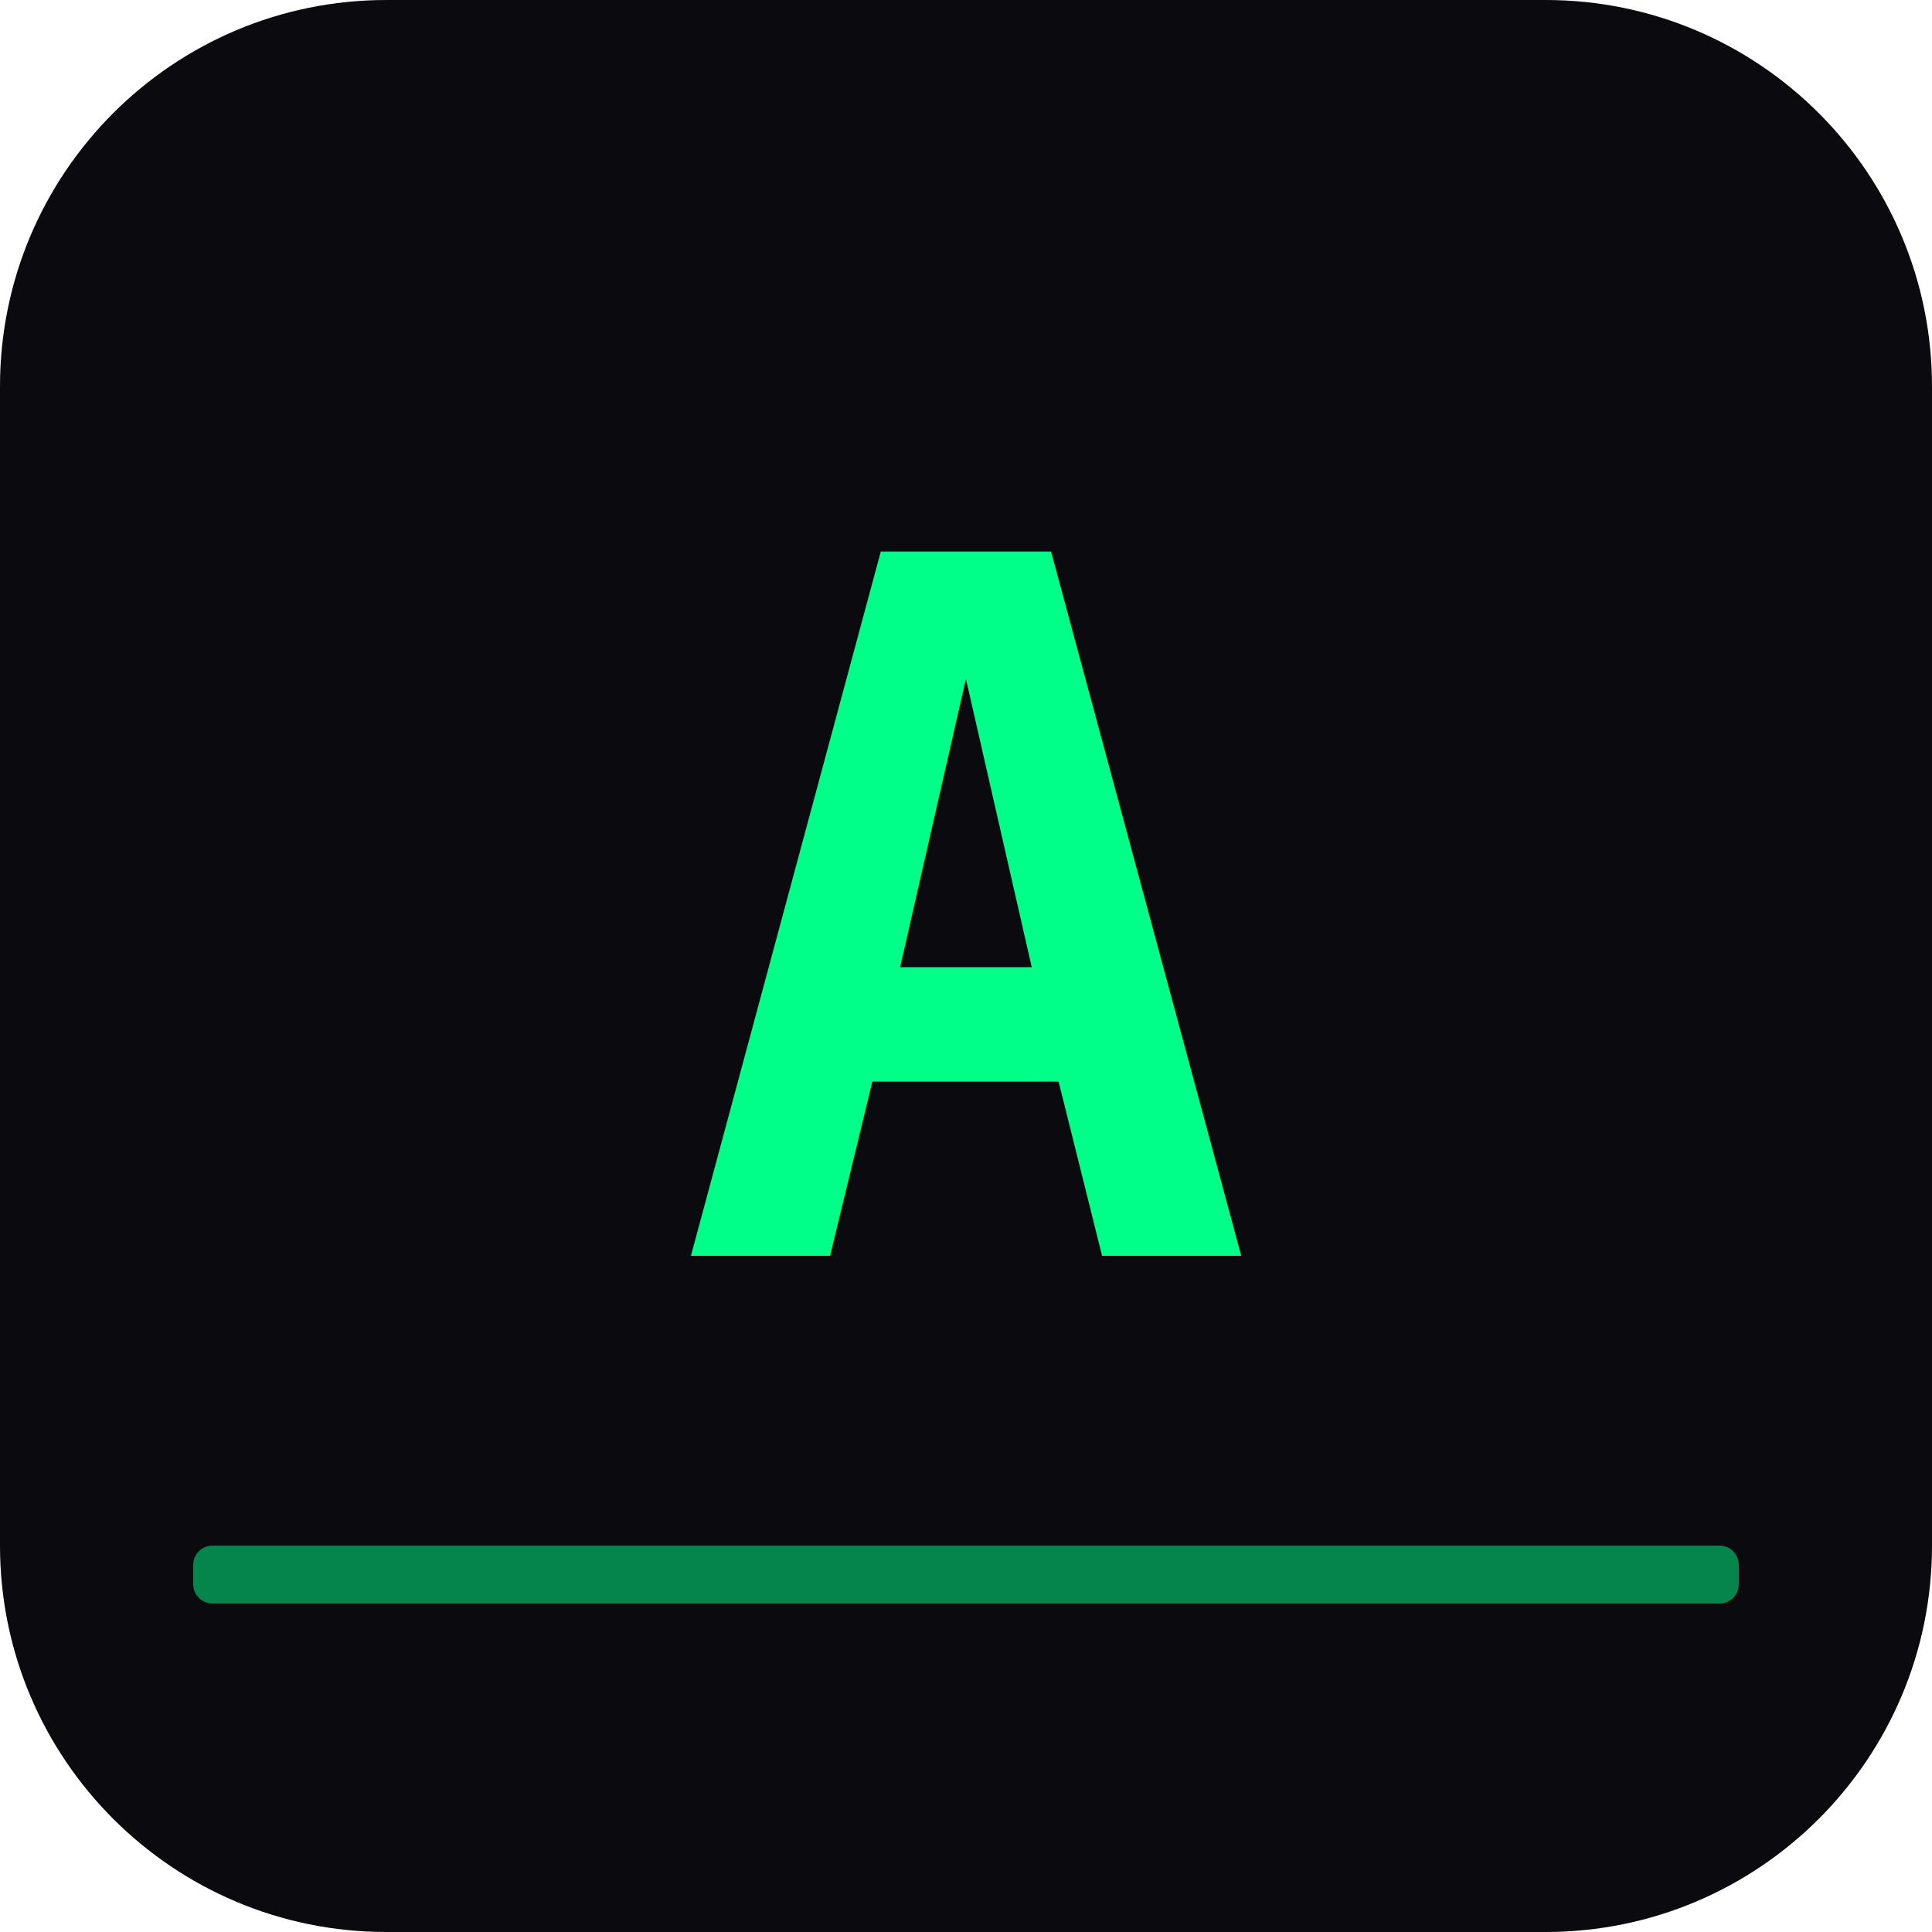
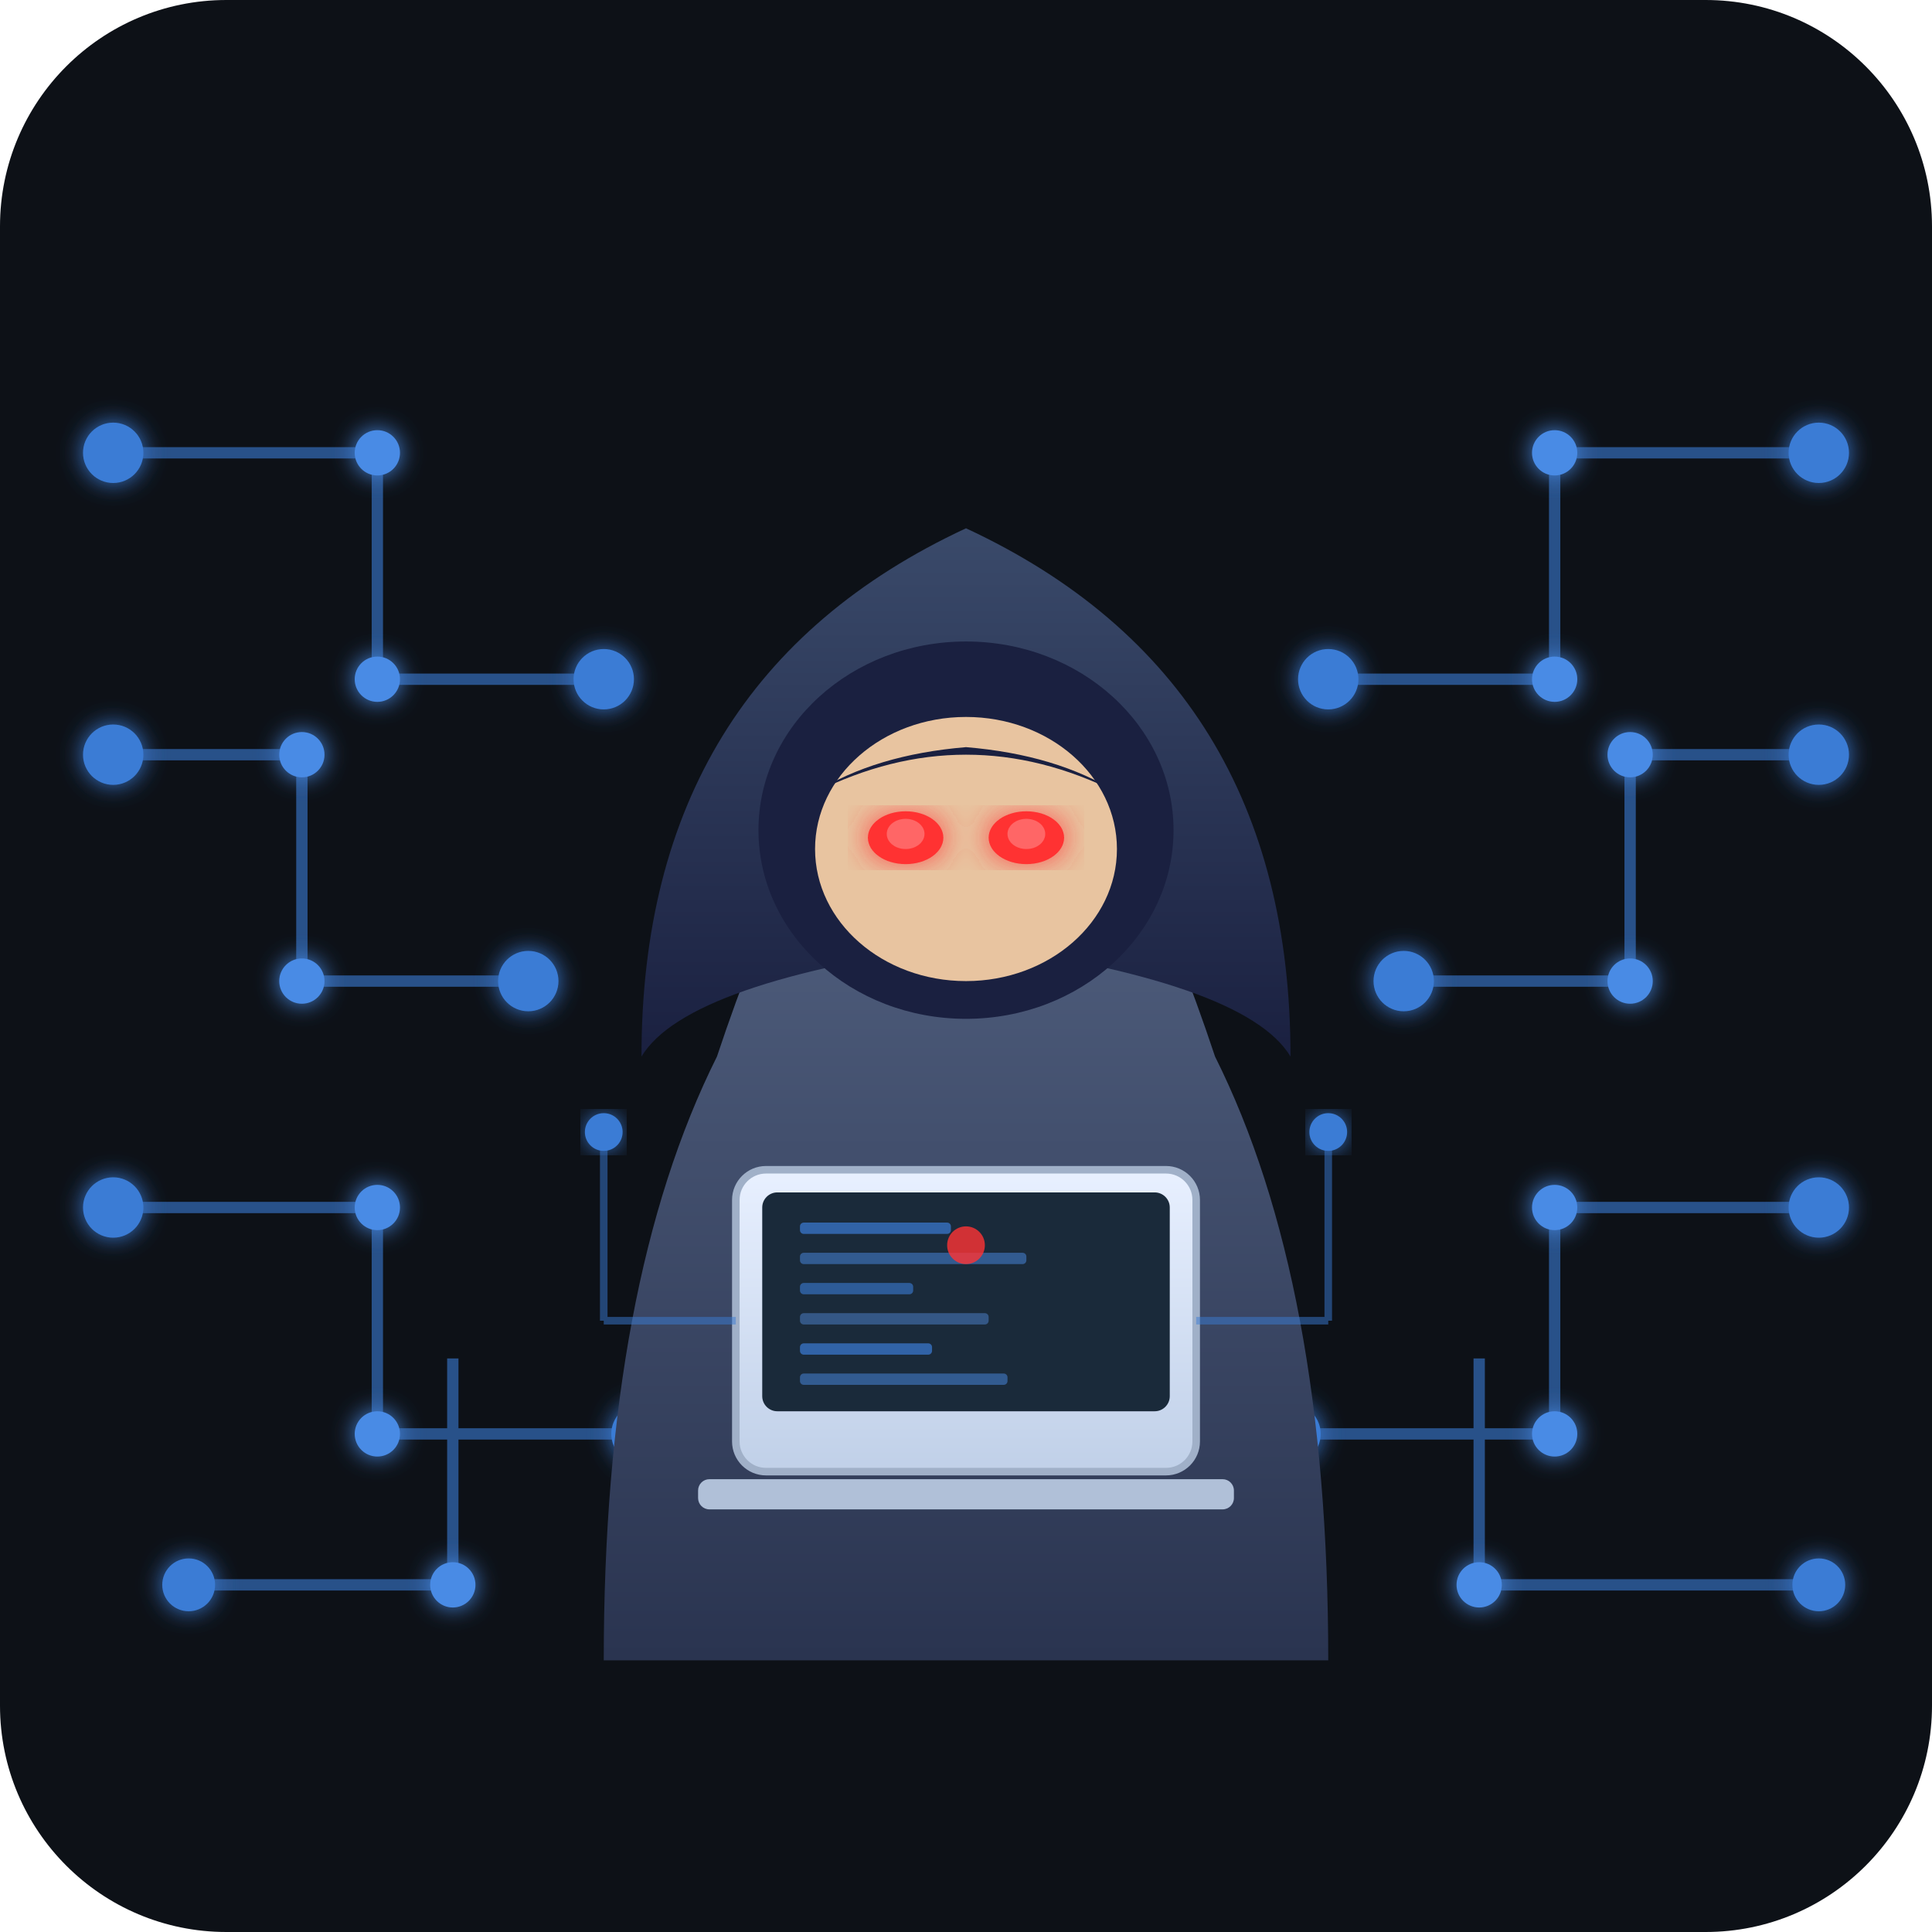
- <svg xmlns="http://www.w3.org/2000/svg" viewBox="0 0 100 100">
-   <rect width="100" height="100" rx="20" fill="#0a0a0f" />
-   <text x="50" y="65" font-family="monospace" font-size="50" font-weight="bold" fill="#00ff88" text-anchor="middle">A</text>
-   <rect x="10" y="80" width="80" height="3" rx="1" fill="#00ff88" opacity="0.5" />
+ <svg xmlns="http://www.w3.org/2000/svg" viewBox="0 0 512 512">
+   <defs>
+     <linearGradient id="hoodie" x1="0%" y1="0%" x2="0%" y2="100%">
+       <stop offset="0%" stop-color="#5a6a8a" />
+       <stop offset="100%" stop-color="#2a3450" />
+     </linearGradient>
+     <linearGradient id="hoodieInner" x1="0%" y1="0%" x2="0%" y2="100%">
+       <stop offset="0%" stop-color="#3a4a6a" />
+       <stop offset="100%" stop-color="#1a2040" />
+     </linearGradient>
+     <linearGradient id="laptop" x1="0%" y1="0%" x2="0%" y2="100%">
+       <stop offset="0%" stop-color="#e8f0ff" />
+       <stop offset="100%" stop-color="#c0d0e8" />
+     </linearGradient>
+     <radialGradient id="eyeGlow" cx="50%" cy="50%" r="50%">
+       <stop offset="0%" stop-color="#ff3333" />
+       <stop offset="100%" stop-color="#cc0000" />
+     </radialGradient>
+     <filter id="glow">
+       <feGaussianBlur stdDeviation="4" result="blur" />
+       <feMerge>
+         <feMergeNode in="blur" />
+         <feMergeNode in="SourceGraphic" />
+       </feMerge>
+     </filter>
+     <filter id="nodeGlow">
+       <feGaussianBlur stdDeviation="3" result="blur" />
+       <feMerge>
+         <feMergeNode in="blur" />
+         <feMergeNode in="SourceGraphic" />
+       </feMerge>
+     </filter>
+   </defs>
+   <rect width="512" height="512" rx="60" fill="#0d1117" />
+   <g stroke="#3a7bd5" stroke-width="3" fill="none" opacity="0.6">
+     <line x1="30" y1="120" x2="100" y2="120" />
+     <line x1="100" y1="120" x2="100" y2="180" />
+     <line x1="100" y1="180" x2="160" y2="180" />
+     <line x1="30" y1="200" x2="80" y2="200" />
+     <line x1="80" y1="200" x2="80" y2="260" />
+     <line x1="80" y1="260" x2="140" y2="260" />
+     <line x1="30" y1="320" x2="100" y2="320" />
+     <line x1="100" y1="320" x2="100" y2="380" />
+     <line x1="100" y1="380" x2="170" y2="380" />
+     <line x1="50" y1="420" x2="120" y2="420" />
+     <line x1="120" y1="420" x2="120" y2="360" />
+   </g>
+   <g stroke="#3a7bd5" stroke-width="3" fill="none" opacity="0.6">
+     <line x1="412" y1="120" x2="482" y2="120" />
+     <line x1="412" y1="120" x2="412" y2="180" />
+     <line x1="412" y1="180" x2="352" y2="180" />
+     <line x1="432" y1="200" x2="482" y2="200" />
+     <line x1="432" y1="200" x2="432" y2="260" />
+     <line x1="432" y1="260" x2="372" y2="260" />
+     <line x1="412" y1="320" x2="482" y2="320" />
+     <line x1="412" y1="320" x2="412" y2="380" />
+     <line x1="412" y1="380" x2="342" y2="380" />
+     <line x1="392" y1="420" x2="482" y2="420" />
+     <line x1="392" y1="420" x2="392" y2="360" />
+   </g>
+   <g filter="url(#nodeGlow)">
+     <circle cx="30" cy="120" r="8" fill="#3a7bd5" />
+     <circle cx="100" cy="120" r="6" fill="#4a8be5" />
+     <circle cx="100" cy="180" r="6" fill="#4a8be5" />
+     <circle cx="160" cy="180" r="8" fill="#3a7bd5" />
+     <circle cx="30" cy="200" r="8" fill="#3a7bd5" />
+     <circle cx="80" cy="200" r="6" fill="#4a8be5" />
+     <circle cx="80" cy="260" r="6" fill="#4a8be5" />
+     <circle cx="140" cy="260" r="8" fill="#3a7bd5" />
+     <circle cx="30" cy="320" r="8" fill="#3a7bd5" />
+     <circle cx="100" cy="320" r="6" fill="#4a8be5" />
+     <circle cx="100" cy="380" r="6" fill="#4a8be5" />
+     <circle cx="170" cy="380" r="8" fill="#3a7bd5" />
+     <circle cx="50" cy="420" r="7" fill="#3a7bd5" />
+     <circle cx="120" cy="420" r="6" fill="#4a8be5" />
+   </g>
+   <g filter="url(#nodeGlow)">
+     <circle cx="482" cy="120" r="8" fill="#3a7bd5" />
+     <circle cx="412" cy="120" r="6" fill="#4a8be5" />
+     <circle cx="412" cy="180" r="6" fill="#4a8be5" />
+     <circle cx="352" cy="180" r="8" fill="#3a7bd5" />
+     <circle cx="482" cy="200" r="8" fill="#3a7bd5" />
+     <circle cx="432" cy="200" r="6" fill="#4a8be5" />
+     <circle cx="432" cy="260" r="6" fill="#4a8be5" />
+     <circle cx="372" cy="260" r="8" fill="#3a7bd5" />
+     <circle cx="482" cy="320" r="8" fill="#3a7bd5" />
+     <circle cx="412" cy="320" r="6" fill="#4a8be5" />
+     <circle cx="412" cy="380" r="6" fill="#4a8be5" />
+     <circle cx="342" cy="380" r="8" fill="#3a7bd5" />
+     <circle cx="482" cy="420" r="7" fill="#3a7bd5" />
+     <circle cx="392" cy="420" r="6" fill="#4a8be5" />
+   </g>
+   <path d="M 160 440 Q 160 340 190 280 Q 200 250 210 230 L 256 170 L 302 230 Q 312 250 322 280 Q 352 340 352 440 Z" fill="url(#hoodie)" />
+   <path d="M 170 280 Q 170 180 256 140 Q 342 180 342 280 Q 330 260 256 250 Q 182 260 170 280 Z" fill="url(#hoodieInner)" />
+   <ellipse cx="256" cy="220" rx="55" ry="50" fill="#1a2040" />
+   <ellipse cx="256" cy="225" rx="40" ry="35" fill="#e8c4a0" />
+   <path d="M 216 210 Q 256 190 296 210 Q 280 200 256 198 Q 232 200 216 210 Z" fill="#1a2040" />
+   <g filter="url(#glow)">
+     <ellipse cx="240" cy="222" rx="10" ry="7" fill="#ff3333" />
+     <ellipse cx="272" cy="222" rx="10" ry="7" fill="#ff3333" />
+     <ellipse cx="240" cy="221" rx="5" ry="4" fill="#ff6666" />
+     <ellipse cx="272" cy="221" rx="5" ry="4" fill="#ff6666" />
+   </g>
+   <rect x="195" y="310" width="122" height="80" rx="8" fill="url(#laptop)" stroke="#a0b0c8" stroke-width="2" />
+   <rect x="202" y="316" width="108" height="58" rx="4" fill="#1a2a3a" />
+   <rect x="212" y="324" width="40" height="3" rx="1" fill="#3a7bd5" opacity="0.7" />
+   <rect x="212" y="332" width="60" height="3" rx="1" fill="#4a8be5" opacity="0.5" />
+   <rect x="212" y="340" width="30" height="3" rx="1" fill="#3a7bd5" opacity="0.6" />
+   <rect x="212" y="348" width="50" height="3" rx="1" fill="#5a9bf5" opacity="0.4" />
+   <rect x="212" y="356" width="35" height="3" rx="1" fill="#3a7bd5" opacity="0.7" />
+   <rect x="212" y="364" width="55" height="3" rx="1" fill="#4a8be5" opacity="0.5" />
+   <circle cx="256" cy="330" r="5" fill="#ff3333" opacity="0.8" />
+   <rect x="185" y="392" width="142" height="8" rx="3" fill="#b0c0d8" />
+   <g stroke="#3a7bd5" stroke-width="2" fill="none" opacity="0.5">
+     <line x1="195" y1="350" x2="160" y2="350" />
+     <line x1="160" y1="350" x2="160" y2="300" />
+     <line x1="317" y1="350" x2="352" y2="350" />
+     <line x1="352" y1="350" x2="352" y2="300" />
+   </g>
+   <circle cx="160" cy="300" r="5" fill="#3a7bd5" filter="url(#nodeGlow)" />
+   <circle cx="352" cy="300" r="5" fill="#3a7bd5" filter="url(#nodeGlow)" />
</svg>
